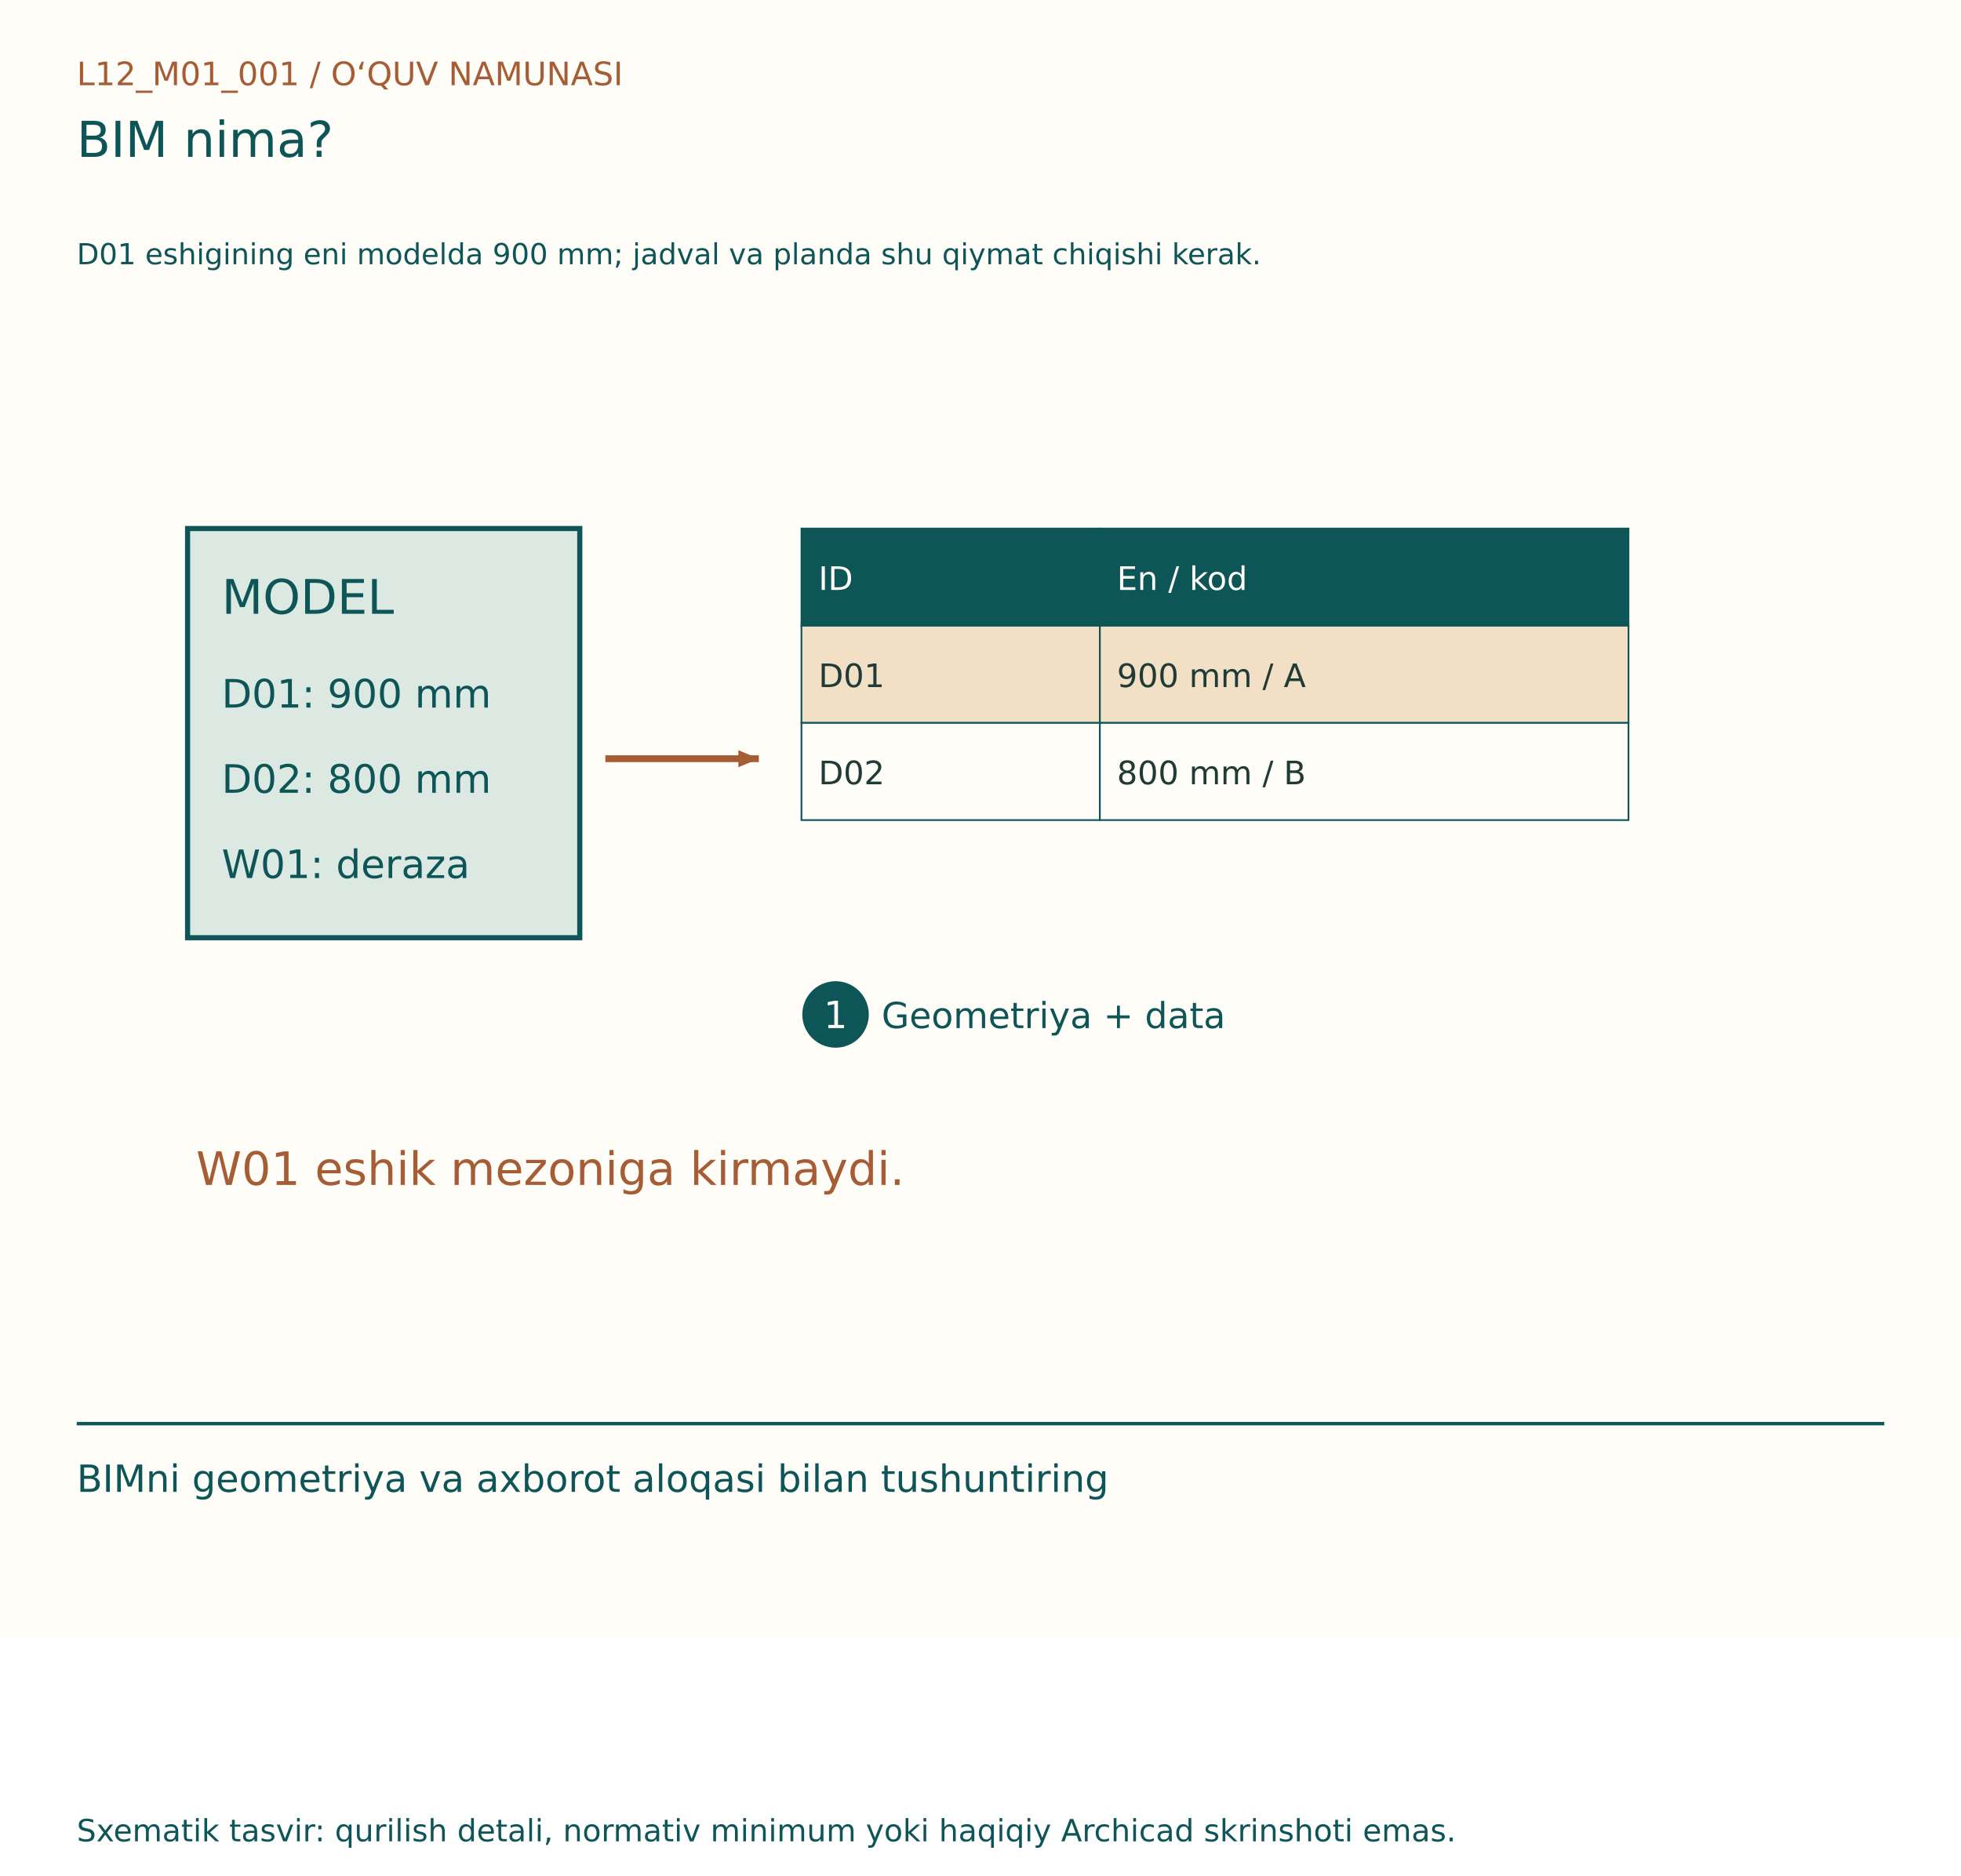
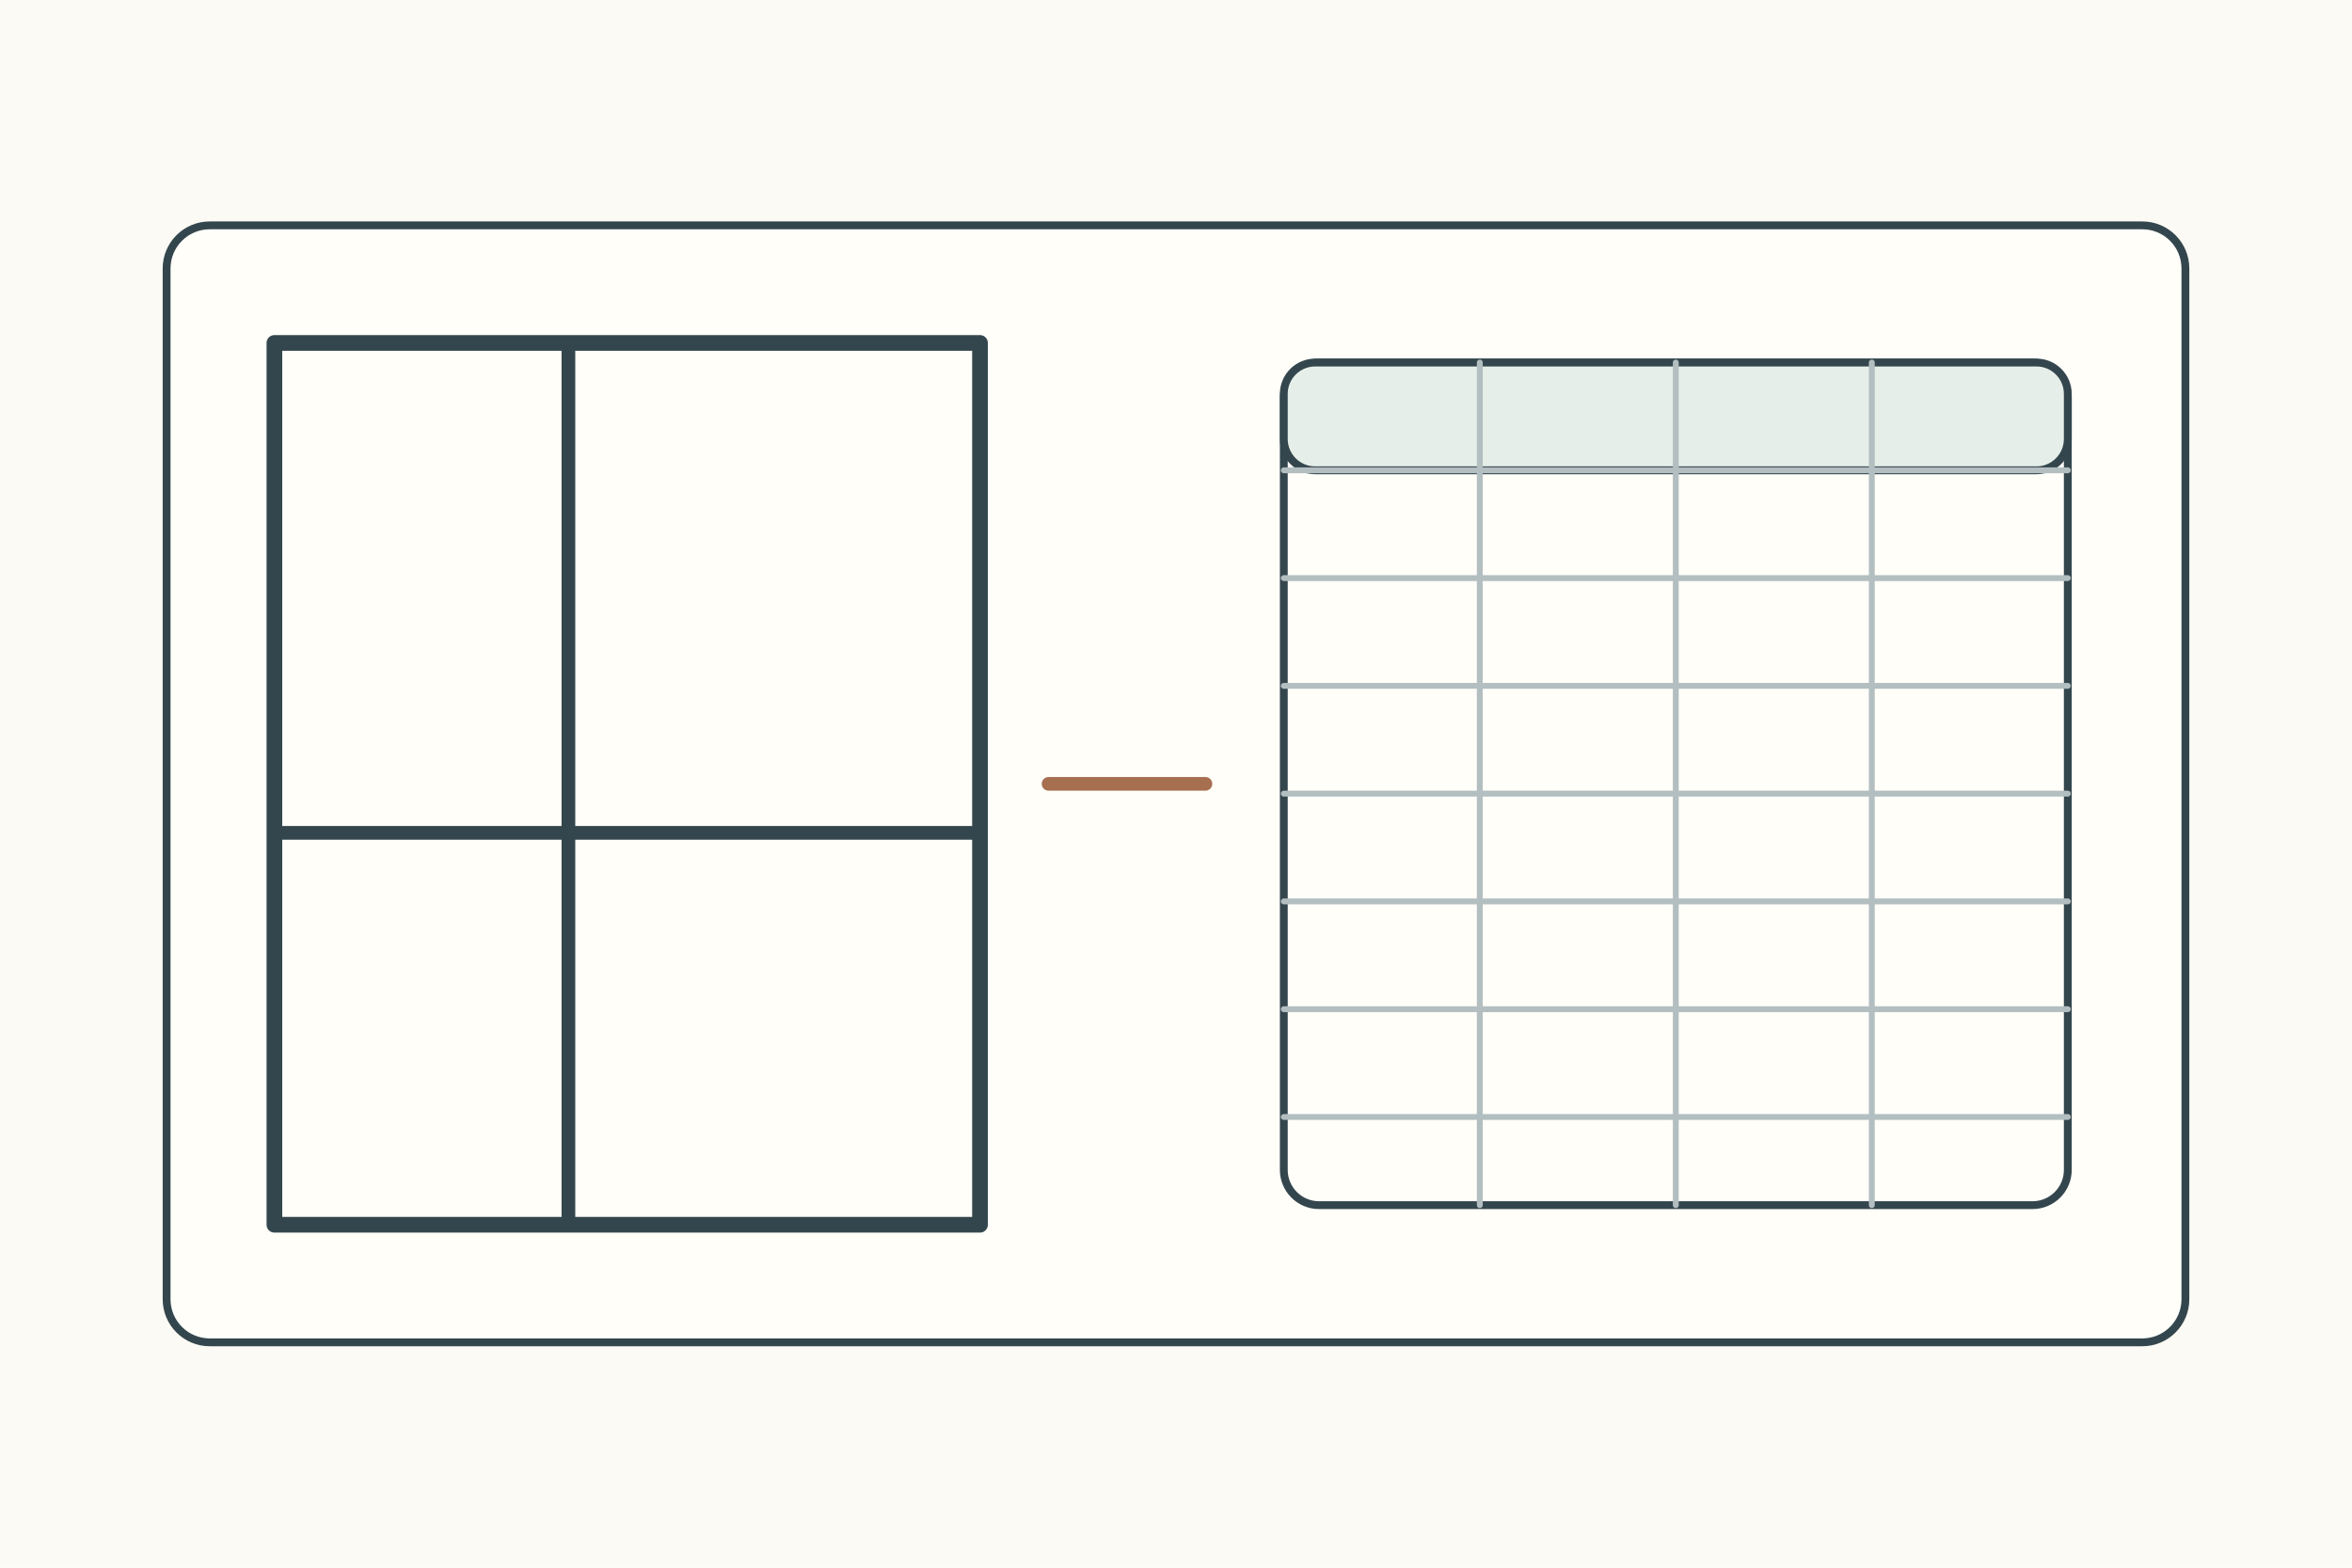
- <svg xmlns="http://www.w3.org/2000/svg" width="1150" height="1100" viewBox="0 0 1150 1100">
-   <rect width="1150" height="960" fill="#FFFDF7" />
-   <g font-family="DejaVu Sans, Segoe UI, sans-serif">
-     <text x="45" y="50" font-size="19" fill="#A65D35">L12_M01_001  /  O‘QUV NAMUNASI</text>
-     <text x="45" y="92" font-size="29" fill="#0E5558">BIM nima?</text>
-     <text x="45" y="155" font-size="17" fill="#0E5558">D01 eshigining eni modelda 900 mm; jadval va planda shu qiymat chiqishi kerak.</text>
-     <g transform="translate(0,80)">
-       <rect x="110" y="230" width="230" height="240" fill="#DBE9E2" stroke="#0E5558" stroke-width="3" />
-       <text x="130" y="280" font-size="28" fill="#0E5558">MODEL</text>
-       <text x="130" y="335" font-size="23" fill="#0E5558">D01: 900 mm</text>
-       <text x="130" y="385" font-size="23" fill="#0E5558">D02: 800 mm</text>
-       <text x="130" y="435" font-size="23" fill="#0E5558">W01: deraza</text>
-       <line x1="355" y1="365" x2="445" y2="365" stroke="#A65D35" stroke-width="4" />
-       <path d="M445, 365 l-12,-5 l0,10 Z" fill="#A65D35" transform="rotate(0.0 445 365)" />
-       <rect x="470" y="230" width="175" height="57" fill="#0E5558" stroke="#0E5558" stroke-width="1" />
-       <text x="480" y="266" font-size="19" fill="#FFFDF7">ID</text>
-       <rect x="645" y="230" width="310" height="57" fill="#0E5558" stroke="#0E5558" stroke-width="1" />
-       <text x="655" y="266" font-size="19" fill="#FFFDF7">En / kod</text>
-       <rect x="470" y="287" width="175" height="57" fill="#F1DFC6" stroke="#0E5558" stroke-width="1" />
-       <text x="480" y="323" font-size="19" fill="#203B36">D01</text>
-       <rect x="645" y="287" width="310" height="57" fill="#F1DFC6" stroke="#0E5558" stroke-width="1" />
-       <text x="655" y="323" font-size="19" fill="#203B36">900 mm / A</text>
-       <rect x="470" y="344" width="175" height="57" fill="#FFFDF7" stroke="#0E5558" stroke-width="1" />
-       <text x="480" y="380" font-size="19" fill="#203B36">D02</text>
-       <rect x="645" y="344" width="310" height="57" fill="#FFFDF7" stroke="#0E5558" stroke-width="1" />
-       <text x="655" y="380" font-size="19" fill="#203B36">800 mm / B</text>
-       <circle cx="490" cy="515" r="18" fill="#0E5558" stroke="#0E5558" stroke-width="3" />
-       <text x="483" y="523" font-size="22" fill="#FFFDF7">1</text>
-       <text x="517" y="523" font-size="21" fill="#0E5558">Geometriya + data</text>
-       <text x="115" y="615" font-size="27" fill="#A65D35">W01 eshik mezoniga kirmaydi.</text>
+ <svg xmlns="http://www.w3.org/2000/svg" width="1200" height="800">
+   <rect width="1200" height="800" fill="#fbfaf4" />
+   <g stroke="#34464d" stroke-width="4" fill="none" stroke-linecap="round" stroke-linejoin="round">
+     <g transform="translate(85 115)">
+       <rect width="1030" height="570" rx="22" fill="#fffef9" />
+       <rect x="55" y="60" width="360" height="450" fill="#fffef9" stroke-width="8" />
+       <path d="M205 60v450M55 310h360" stroke-width="7" />
+       <path d="M450 285h80" stroke="#a66f50" stroke-width="7" />
+       <rect x="570" y="70" width="400" height="430" rx="18" fill="#fffef9" />
+       <rect x="570" y="70" width="400" height="55" rx="16" fill="#e5eee8" />
+       <path d="M670 70v430M770 70v430M870 70v430M570 125h400M570 180h400M570 235h400M570 290h400M570 345h400M570 400h400M570 455h400" stroke="#b3bec1" stroke-width="3" />
    </g>
-     <line x1="45" y1="835" x2="1105" y2="835" stroke="#0E5558" stroke-width="2" />
-     <text x="45" y="875" font-size="22" fill="#0E5558">BIMni geometriya va axborot aloqasi bilan tushuntiring</text>
-     <text x="45" y="1080" font-size="18" fill="#0E5558">Sxematik tasvir: qurilish detali, normativ minimum yoki haqiqiy Archicad skrinshoti emas.</text>
  </g>
</svg>
